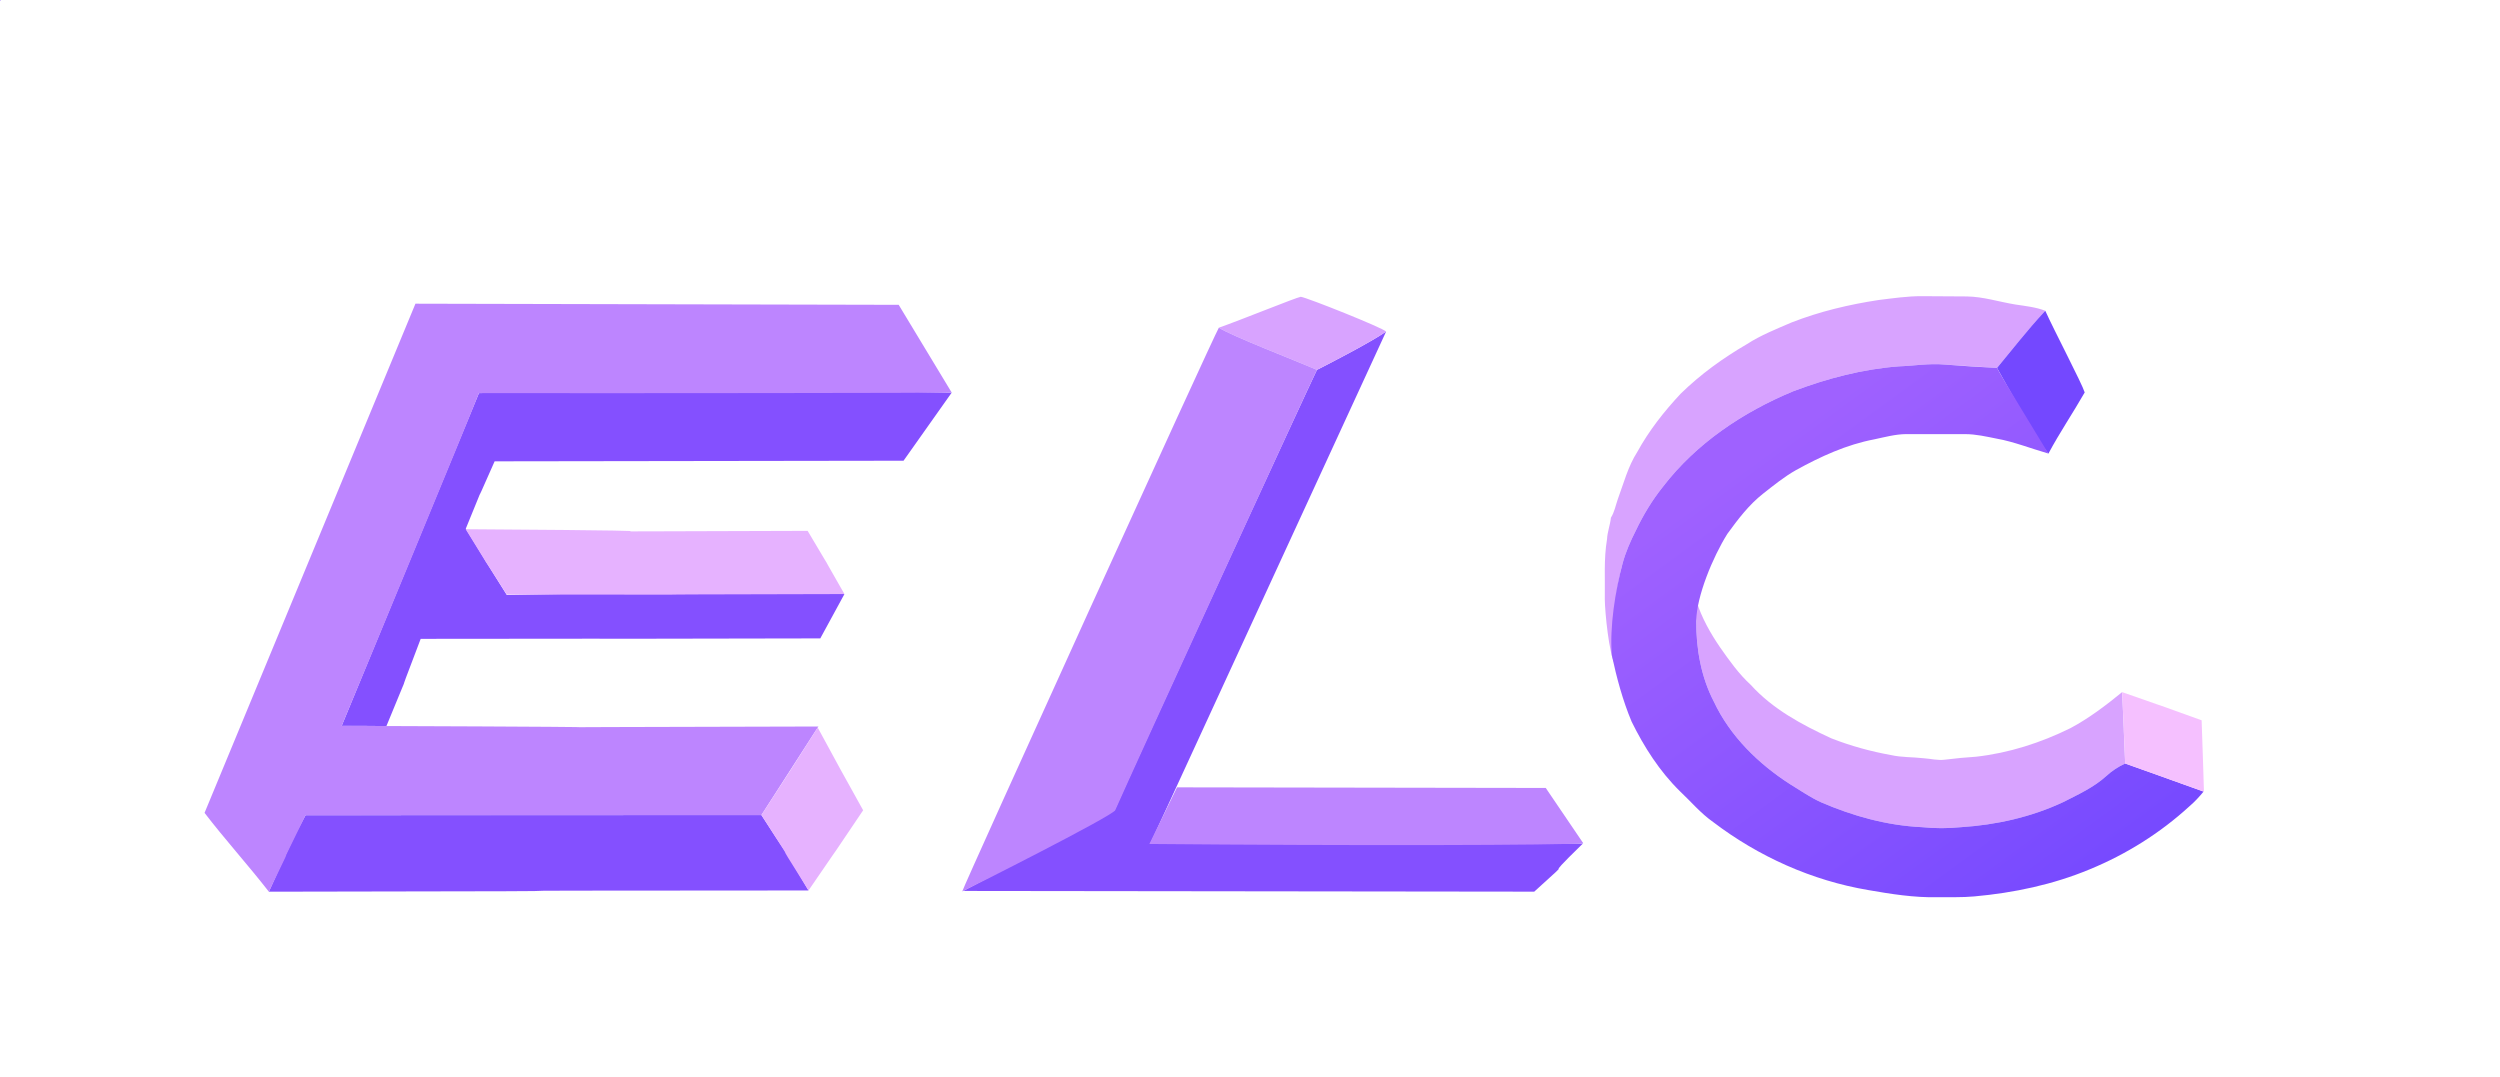
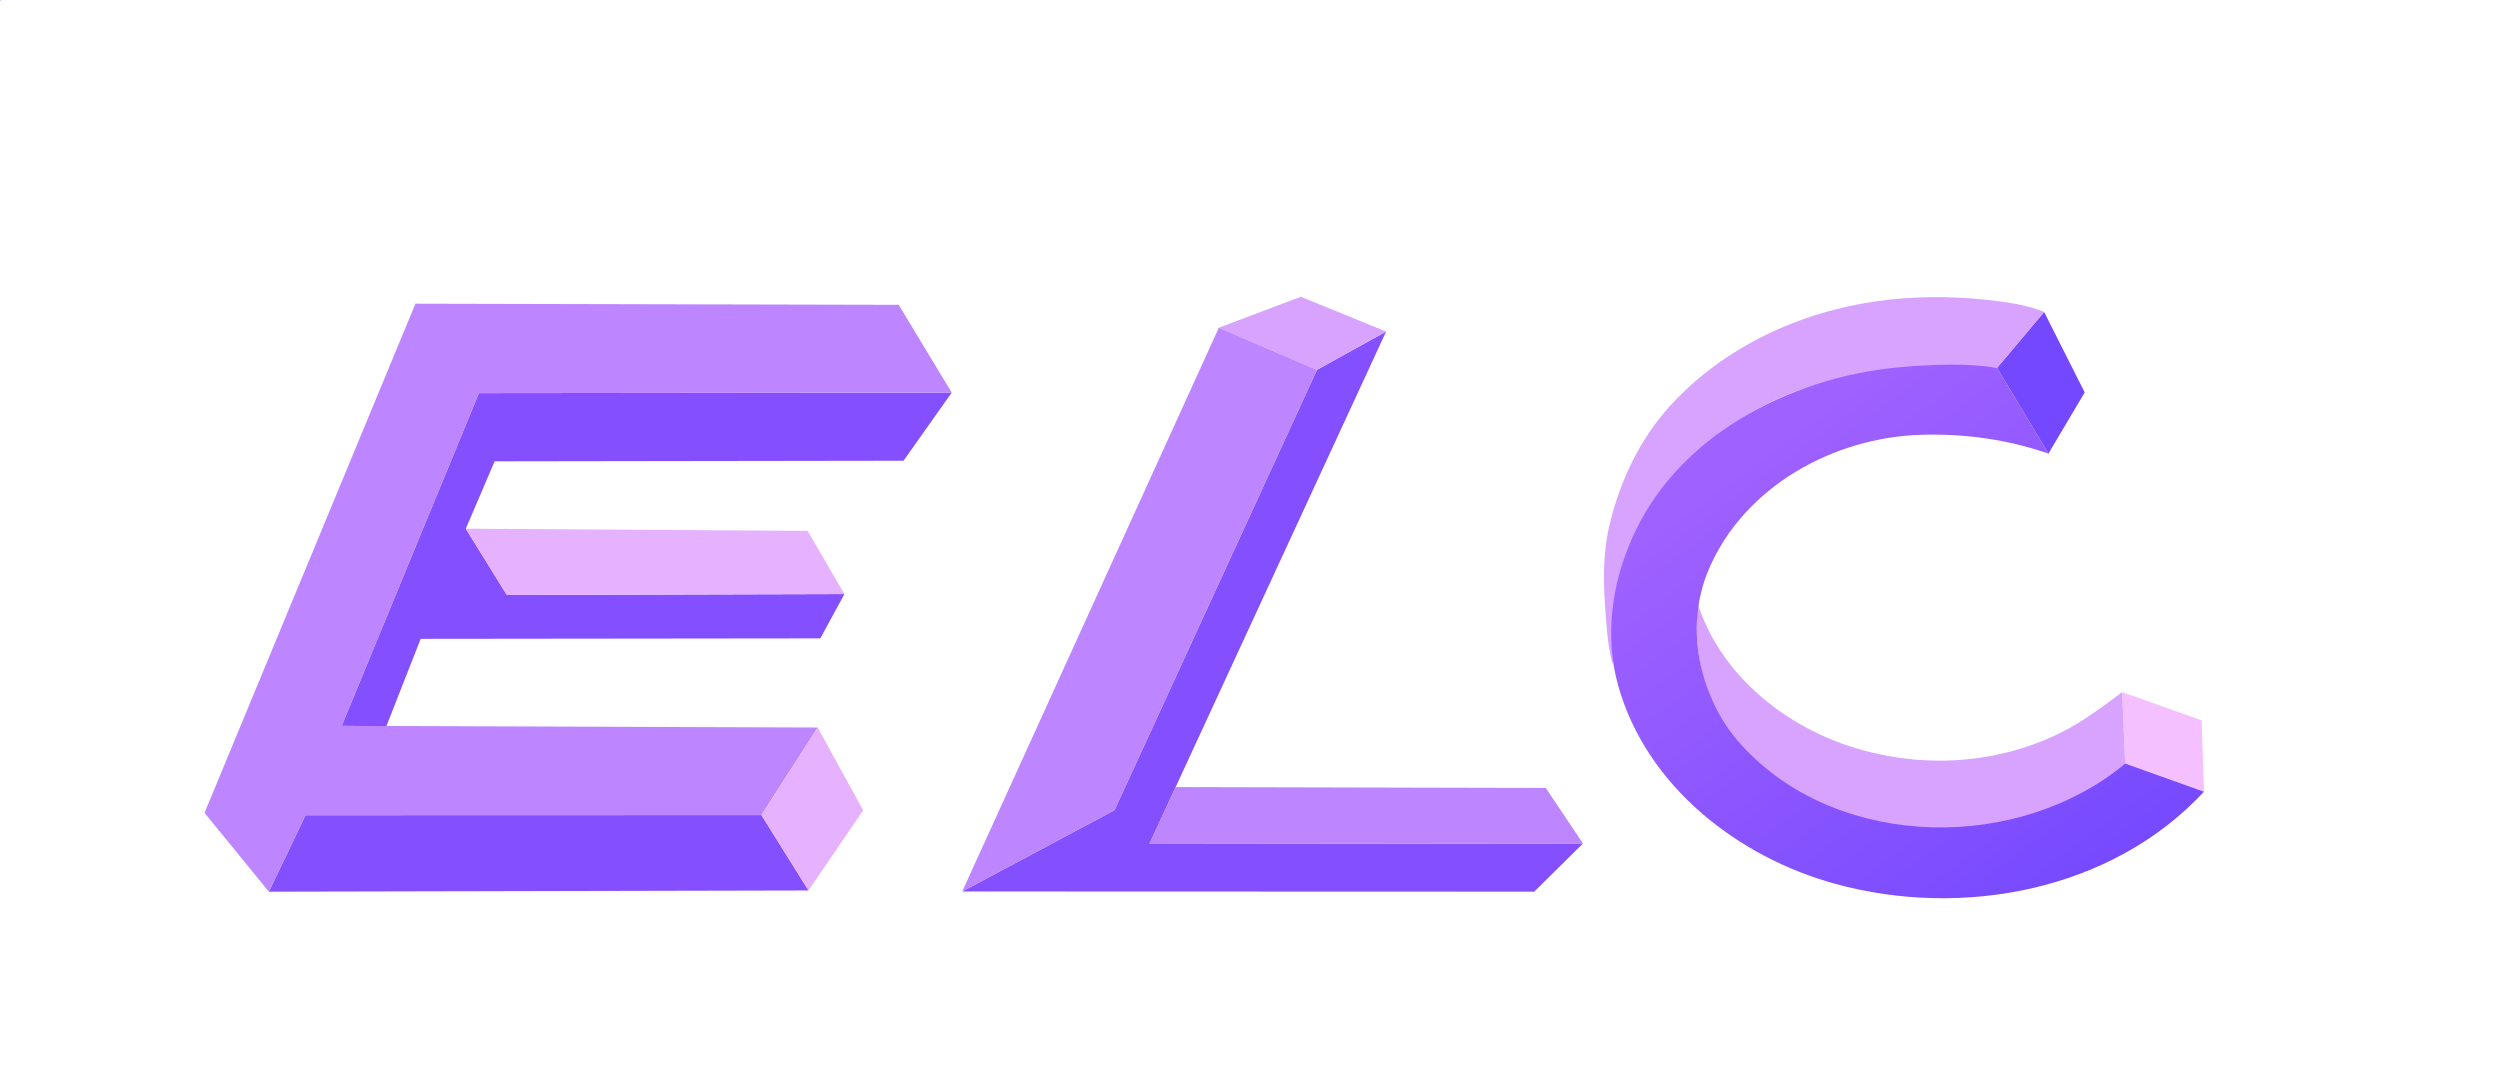
- <svg xmlns="http://www.w3.org/2000/svg" width="1706.67" height="734.67" viewBox="0 0 128000 55100">
+ <svg xmlns="http://www.w3.org/2000/svg" width="1706.67" height="734.67" viewBox="0 0 12800000 5510000">
  <defs>
-     <linearGradient id="a" x1="88321.77" x2="105719.82" y1="24499.31" y2="48288.48" gradientUnits="userSpaceOnUse">
+     <linearGradient id="a" x1="8829263" x2="10569068" y1="2455157" y2="4834074" gradientUnits="userSpaceOnUse">
      <stop offset="0" stop-color="#9f61ff" />
      <stop offset="1" stop-color="#7448ff" />
    </linearGradient>
  </defs>
-   <path d="M0 0h41L0 41zm70969 16975L58894.08 43195.31l22153.97-10.12c-2522 2455.5 34.96 186.31-2495.04 2467.81l-29238-36.5c7586-4035.5 163.5 25.5 7749-4137 962-2185 10131-22107.5 10365-22543.5 444-220 2845-1460 3540-1961zm-46448 3153c8494.4-258.3 16644.5-166.4 24207-27l-2467 3488-20936 31c-1508.6 3442.5-47.6-30.5-1477 3449 2104.1 3404.9-16.7 21.3 2100.5 3394.2 6086.3-108.9 11761.5-235.9 17286.5-47.3l-1236 2270c-20439.7 45.7 12.2-3-20460 23-1743.2 4540.2 39.3 90.9-1758 4475-762-28-1525-16-2287-20l7027-17036zm-8877 21610 23340-7c2504.5 3891.9 142.6 21.4 2412 3861-27588 10.8-33 28-27630 63 837.8-1860.9 1189.6-2651.2 1878-3917" fill="#8450ff" />
-   <path d="M66601 15195c335 47 4187 1584 4368 1780-695 501-3096 1741-3540 1961-979-427-4387-1740-5023-2158 1167-410 3938-1540 4195-1583zm29582 166c737-90 1475-200 2220-197l2296 14c847 11 1660 279 2490 413 502 77 1056.3 133.1 1529.3 320.1-849 916-1674.3 1965.9-2470.2 2926.9l-2687-173c-784-71-1564 65-2346 93-1853 139-3665 618-5398 1273-2572 1067-4976 2672-6682 4900-547 682-998 1434-1375 2221-278 547-528 1111-686 1704-239 897-360.6 1827.3-438 2749 16 340 202.2 2138 66.2 2447-330-575-528.2-2718-536.2-3354 19-1031-59-2069 114-3092 18-375 161-727 198-1098 183-290 241-630 353-949 303-817 522-1677 997-2418 600-1094 1376-2079 2226-2987 1011-988 2164-1823 3385-2532 715-464 1512-776 2291-1113 1432-560 2935-917 4453-1148zm-9337 16431c-5-299-78.4-729.8 17.6-1008.8 250.4 831.7 727.3 1665.5 1202.4 2357.8 476 678 956 1360 1571 1922 1122 1243 2628 2048 4130 2741 986 386 2013 669 3056 856 543 123 1102 97 1652 161 375 22 748 128 1125 72 522-66 1047-115 1573-149 1682-188 3316-714 4832-1462 952-507 1814-1165 2648-1845 168.6 3668.3-1.3-.3 155 3655-354 165-684 380-970 646-639 577-1429 937-2188 1324-1642 773-3442 1174-5248 1290a10025 10025 0 0 1-2005-1c-1784-84-3530-569-5163-1276-557-254-1059-606-1580-923-1626-1045-3068-2454-3900-4219-662-1270-914-2719-908-4141" fill="#d8a3ff" />
-   <path d="m21271 15549 24742 58 2715 4494c-376 18-16514 39-24207 27-624 1615-6403 15558-7027 17036 24300.3 87.3 70.9 83.8 24413 33l-41 52c-2879.1 4473.4-3.8 7.6-2882 4482-7780 7-15560-6-23340 7-2143.9 4380.8 93.8-154.2-1878 3917-1090.7-1399.4-2294.8-2730-3293-4037zm41135 1229c636 418 4044 1731 5023 2158-234 436-9365.5 20358.5-10327.5 22543.5-123 300-7767.5 4147.5-7835.5 4163.5 137-448 12882-28458 13140-28865zm-2141.92 23533.77L79142 40343l1920 2829c-918 111-12099.86 131.11-22215 39" fill="#bd85ff" />
-   <path d="m104660 15974 58-63c436 973 1875 3718 2019 4181-602 1054-1286 2061-1858 3132-732.3-894.2-1232.5-1910.5-2631-4386 796-961 1563-1948 2412-2864" fill="#7448ff" />
-   <path d="M97215 18758c782-28 1562-164 2346-93 894 73 1790 124 2687 173 161 338 2010.6 3360.6 2629.6 4383.6-855.3-245.8-1814.5-618.1-2624.6-758.6-544-108-1089-237-1646-236l-3015-1c-554 6-1090 155-1627 268-1421 269-2749 880-4008 1574-604 341-1144 781-1687 1207-728 572-1289 1316-1829 2058-747.6 1191.7-1573.6 3193.2-1595 4459-6 1422 246 2871 908 4141 832 1765 2274 3174 3900 4219 521 317 1023 669 1580 923 1633 707 3379 1192 5163 1276a10025 10025 0 0 0 2005 1c1806-116 3606-517 5248-1290 759-387 1549-747 2188-1324 286-266 616-481 970-646 4005.8 1426-1.8-4.4 3968 1421l47 16c-224 272-464 532-732 760-1490 1364-3229 2453-5096 3220-1876 782-3886 1205-5905 1387-629 59-1260 33-1890 41-1193 27-2377-162-3548-366-2880-487-5619-1716-7939-3483-642-449-1144-1056-1712-1588-1034-1017-1823-2255-2461-3550-459-1095-766-2245-1016-3403-111.9-1469.5 173-3269.1 550-4691 158-593 408-1157 686-1704 377-787 828-1539 1375-2221 1706-2228 4110-3833 6682-4900 1733-655 3545-1134 5398-1273" fill="url(#a)" />
-   <path d="M23841.1 27095.2c17625.5 117.5-998.1 136.8 17509.4 84.3 1940.2 3273.7 26.4-3 1884.5 3236.5-17624.2 35.8 398.5 29.4-17286.5 28.5-2097.3-3306.4-48.7-13.5-2107.4-3349.3zM41866 37249c2317.5 4247.4 7.9 46.2 2327 4237-2762.4 4091.8-7.6 30.3-2797 4106-2408.4-3826.9 23.8-76.5-2412-3861 2881.6-4460.6 19.7-.2 2882-4482" fill="#e6b2ff" />
-   <path d="M108653 35437c4072.2 1430.1-1-17.6 4070 1442 120.6 3656 6.4-11.7 120 3655-4022.7-1442.7-4.1 2.9-4035-1442-152.8-3632.3 7.9-2.5-155-3655" fill="#f5c0ff" />
+   <path d="m1564399 4173802 2334003-705 241200 386099-2763002 6300M2452100 2012800l2420700-2700-246700 348800-2093600 3100-147700 344903 210052 339419 1728649-4725L4199900 3268590l-2046000 2300-175800 447500-228700-2000zm4644806-315305L5884698 4321102l2220108-2580L7855301 4565300l-2928703-1004 779803-416347 1036500-2254350zM0 0h4100L0 4100" fill="#8450ff" />
+   <path d="m6660104 1519502-419501 158305L6742900 1893589l354007-196095" fill="#d8a3ff" />
+   <path d="M6019308 4029736 7914200 4034300l190607 284222-2220108 2580m355904-2643295 502296 215782L5706401 4147950l-779803 416347zM2127100 1554900l2474200 5800 271500 449400-2420700 2700-702700 1703600 2437197 8498-288194 448199-2334003 705-187800 391694L1047300 4161800" fill="#bd85ff" />
+   <path d="m10465997 1597400 207702 411797-185802 313204-263100-438599" fill="#7448ff" />
+   <path d="M4186597 3724898 4419300 4148600l-279698 410596-241199-386099M2384800 2706903l1750250 11047 188451 323647-1728649 4725" fill="#e6b2ff" />
+   <path d="M10865303 3543699 11272300 3687900l11998 365497-403500-144195" fill="#f5c0ff" />
+   <path d="M8689634 3081912c124551 405739 517034 692081 921929 777012 364814 83192 766417 21065 1076541-187738 90168-60709 115401-81019 177199-127488l15495 365504c-334154 279326-794053 392869-1220702 309399-374568-69839-707013-245937-902334-648181-47795-103465-67991-224889-70451-332206m928075-1696888c179006-24809 360929-25934 540731-7707 110457 11197 226295 27497 309880 63782l-241200 286402c-330969-21295-791755 12584-1097828 146994-397875 174725-751976 512458-843357 949015-27783 132729-26736 230811-24237 402077 6758 68202-21755-48415-28805-125081-17227-187343-33901-380511 9045-563912 52781-225398 153762-442179 311570-615350 274228-300925 664726-481376 1064201-536219" fill="#d8a3ff" />
+   <path d="M9718586 1881026c297579-28094 442061-7497 506211 2776l263100 438599c-208834-72865-429362-102817-650530-96335-447571 13117-904758 262618-1087169 686000-135056 313470-43056 685127 187224 925171 494508 515475 1400891 523773 1943376 71966l403500 144195c-469780 507103-1235995 651145-1888191 471784-498940-137214-966563-500618-1110863-1014374-69209-246408-33861-512817 65272-743512 229367-533764 808984-833488 1368070-886270" fill="url(#a)" />
</svg>
